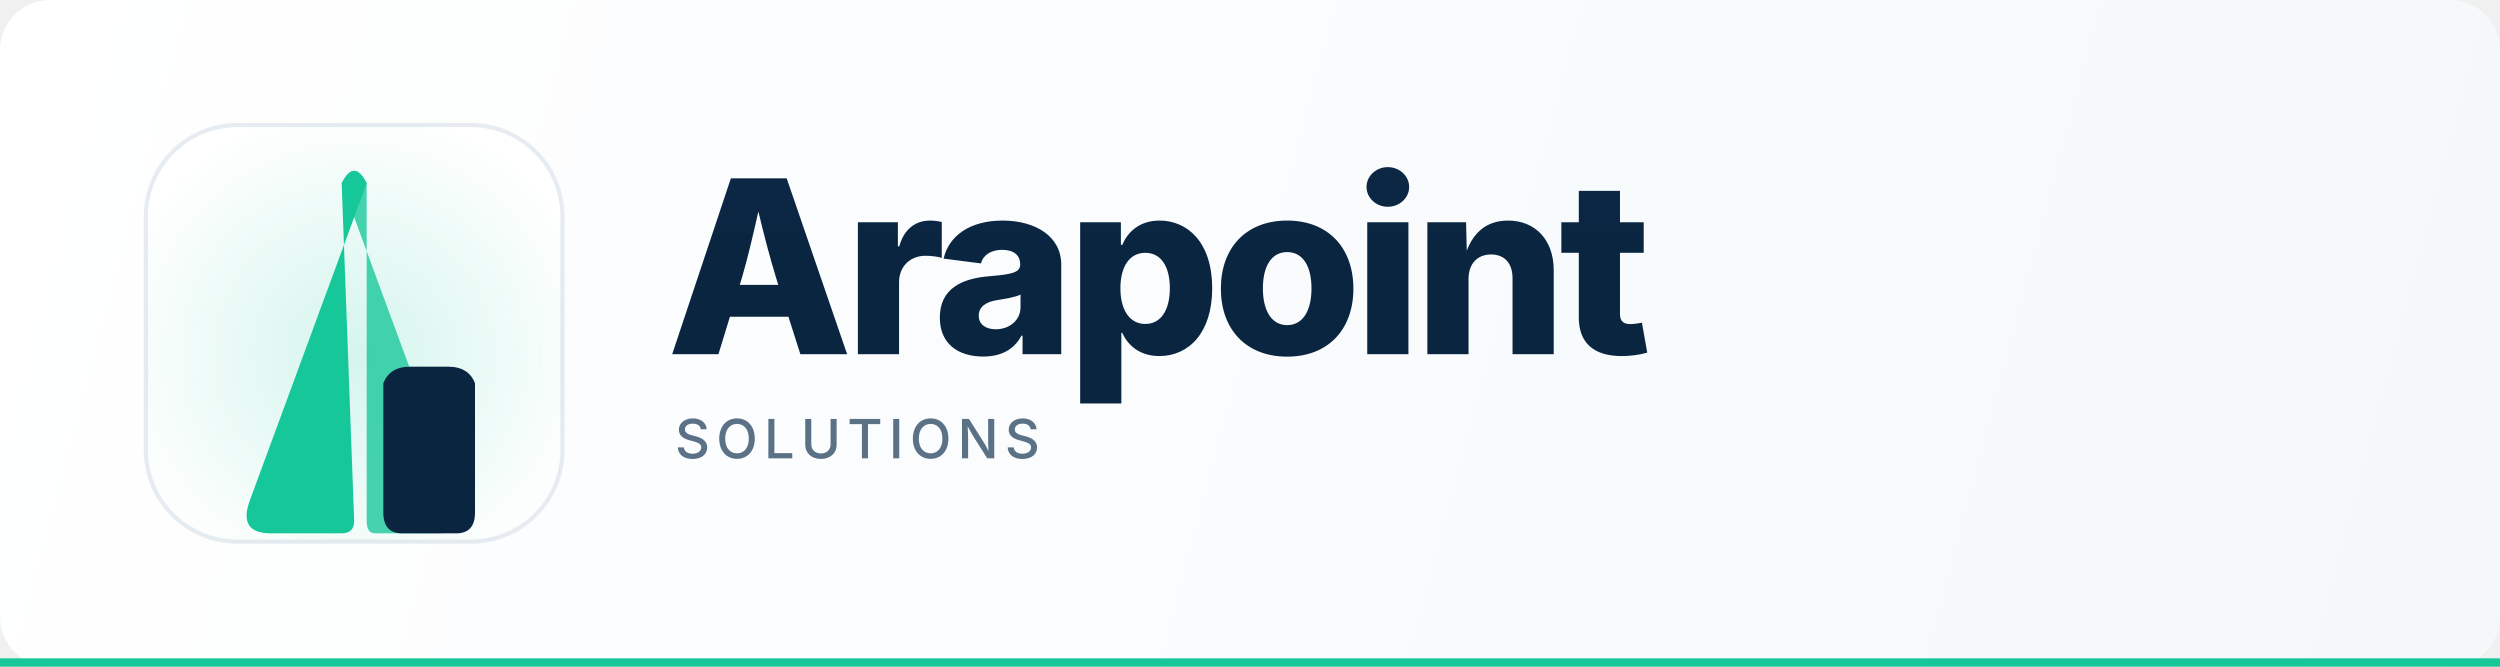
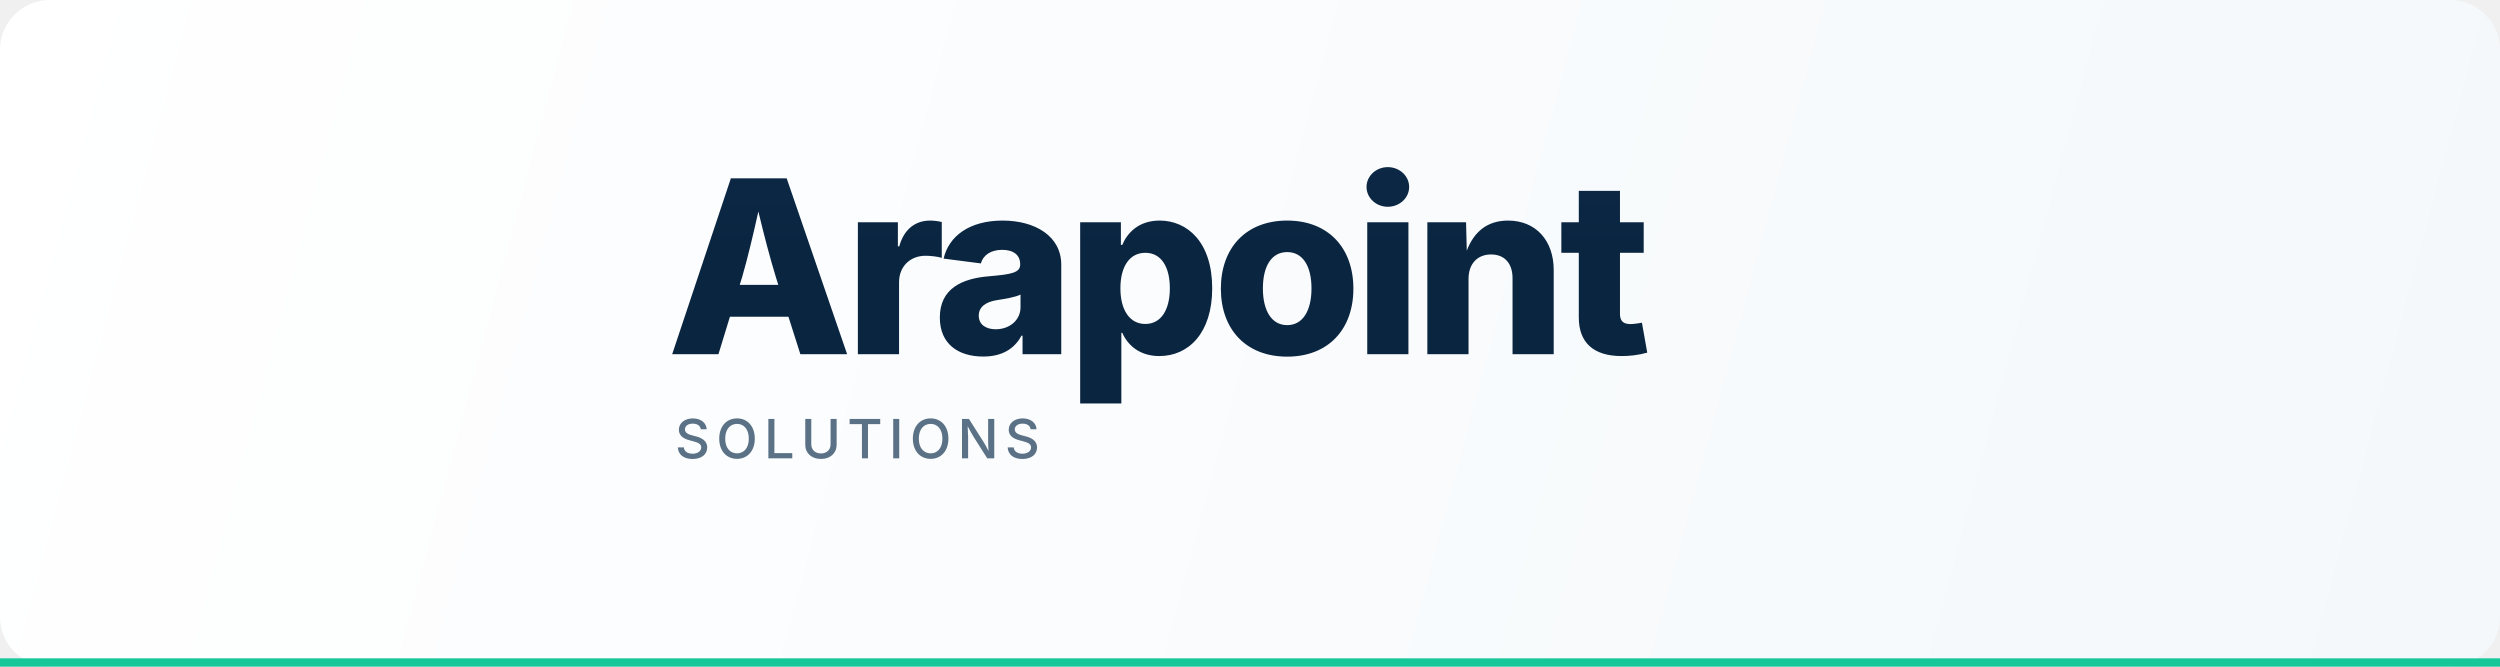
<svg xmlns="http://www.w3.org/2000/svg" viewBox="0 0 1200 320" fill="none">
  <defs>
    <linearGradient id="bgL" x1="0" y1="0" x2="1200" y2="320" gradientUnits="userSpaceOnUse">
      <stop offset="0" stop-color="#FFFFFF" />
      <stop offset="1" stop-color="#F4F8FB" />
    </linearGradient>
    <linearGradient id="wordL" x1="0" y1="0" x2="0" y2="120" gradientUnits="userSpaceOnUse">
      <stop offset="0" stop-color="#0F2D4F" />
      <stop offset="1" stop-color="#0A2540" />
    </linearGradient>
-     <radialGradient id="glowL" cx="0.5" cy="0.55" r="0.6">
-       <stop offset="0" stop-color="#16C79A" stop-opacity="0.18" />
-       <stop offset="1" stop-color="#16C79A" stop-opacity="0" />
-     </radialGradient>
  </defs>
  <rect width="1200" height="320" rx="24" fill="url(#bgL)" />
  <rect x="0" y="316" width="1200" height="4" fill="#16C79A" />
-   <g transform="translate(70 60)">
-     <rect width="200" height="200" rx="44" fill="#FFFFFF" stroke="#E6ECF2" stroke-width="2" />
-     <rect width="200" height="200" rx="44" fill="url(#glowL)" />
-     <g transform="translate(100 110)">
-       <path d="M -6 -82 Q 0 -94 6 -82 L -50 70 Q -56 86 -40 86 L -6 86 Q 0 86 0 80 Z" fill="#16C79A" />
-       <path d="M 6 -82 Q 0 -94 -6 -82 L 50 70 Q 56 86 40 86 L 10 86 Q 6 86 6 80 Z" fill="#16C79A" opacity="0.78" />
-       <path d="M 14 14 Q 17 6 27 6 L 45 6 Q 55 6 58 14 L 58 76 Q 58 86 49 86 L 23 86 Q 14 86 14 76 Z" fill="#0A2540" />
-     </g>
-   </g>
  <text x="320" y="170" font-family="Inter, system-ui, -apple-system, sans-serif" font-size="116" font-weight="800" letter-spacing="-4" fill="url(#wordL)">Arapoint</text>
  <text x="324" y="220" font-family="Inter, system-ui, sans-serif" font-size="26" font-weight="500" letter-spacing="3" fill="#5A7186">SOLUTIONS</text>
</svg>
